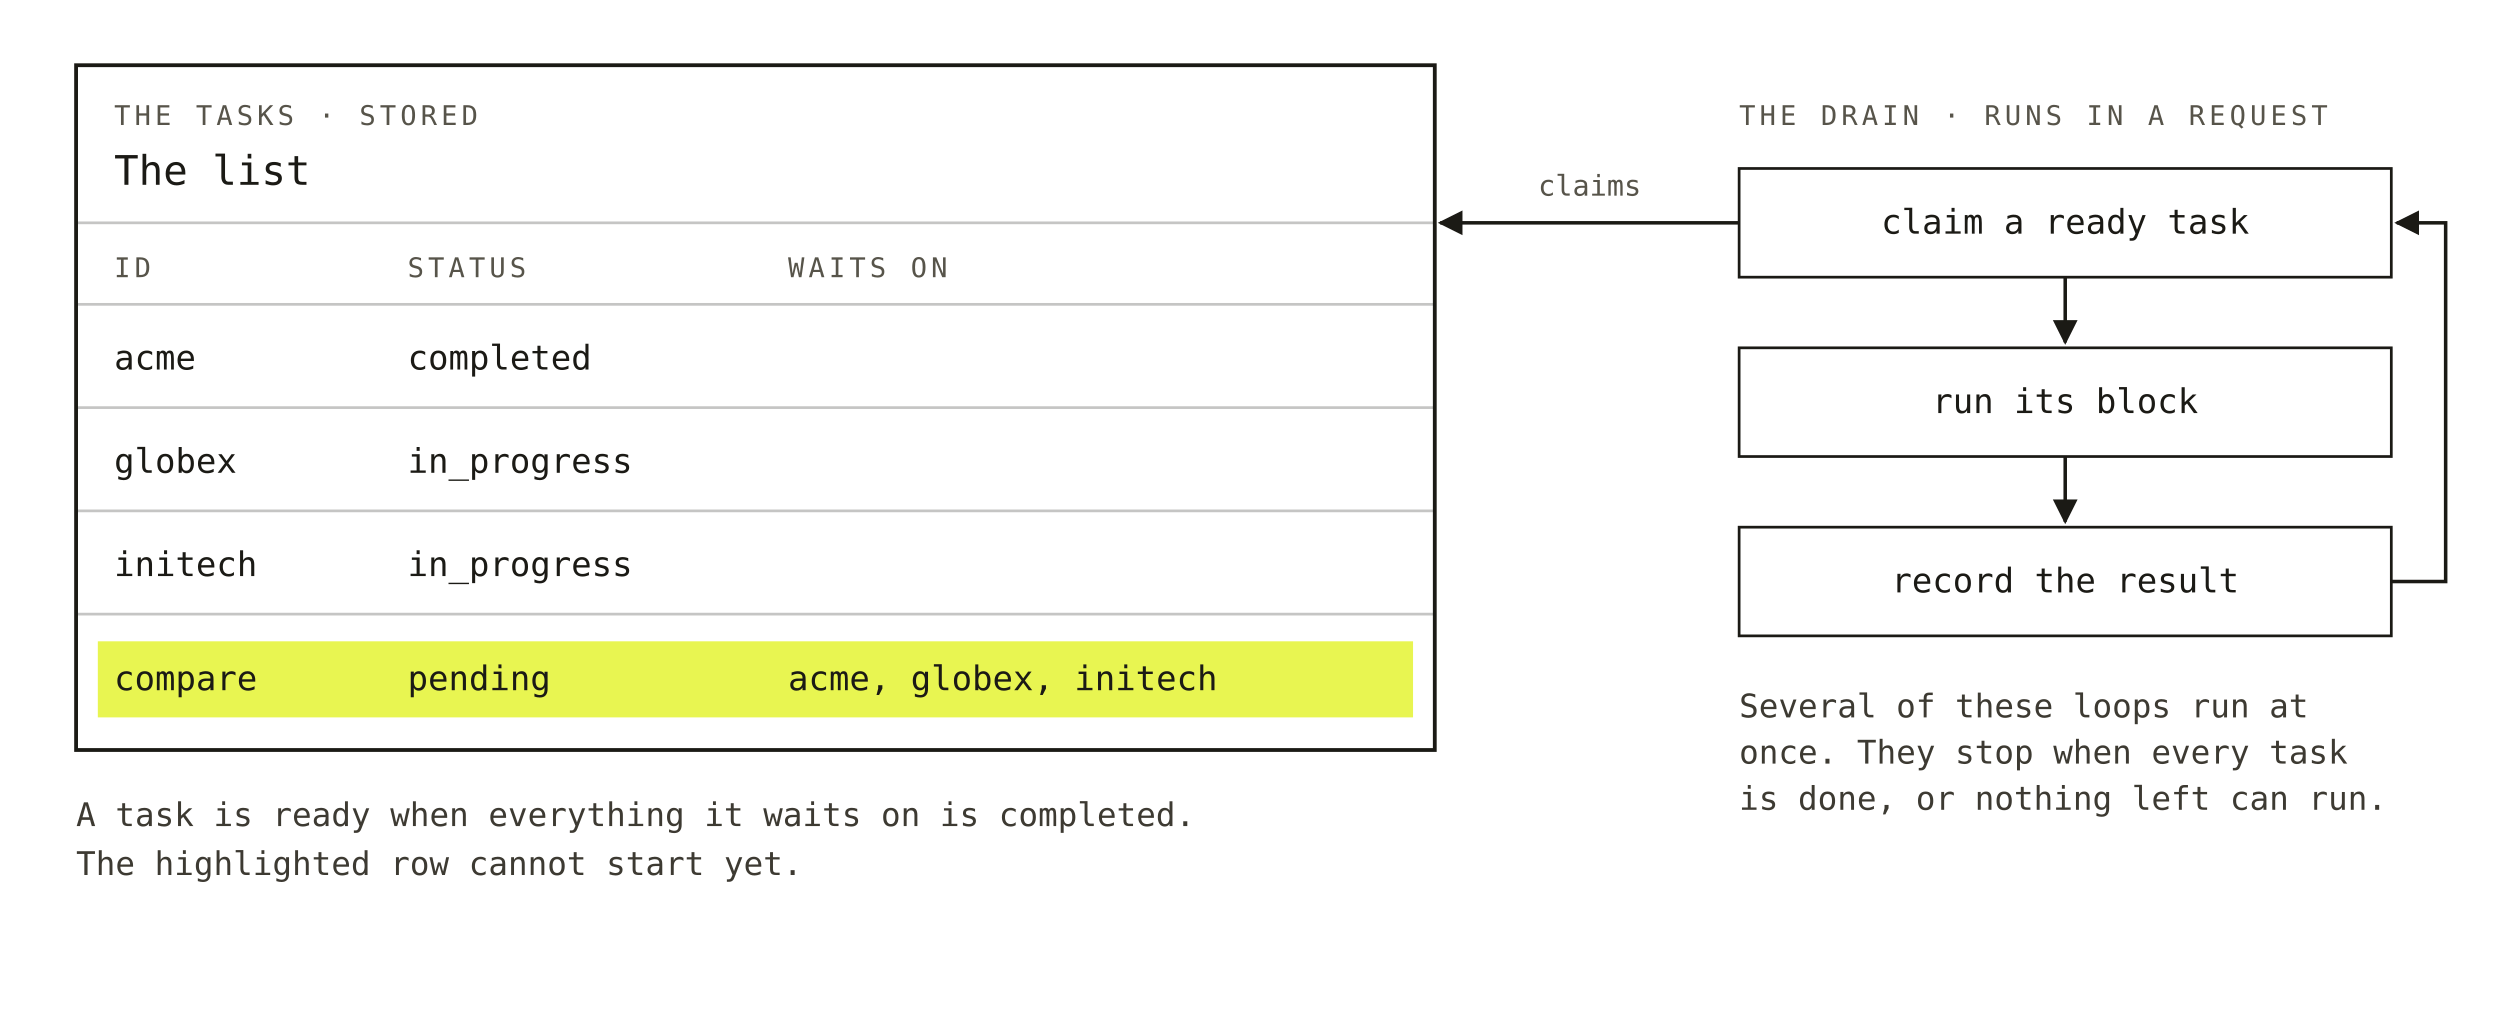
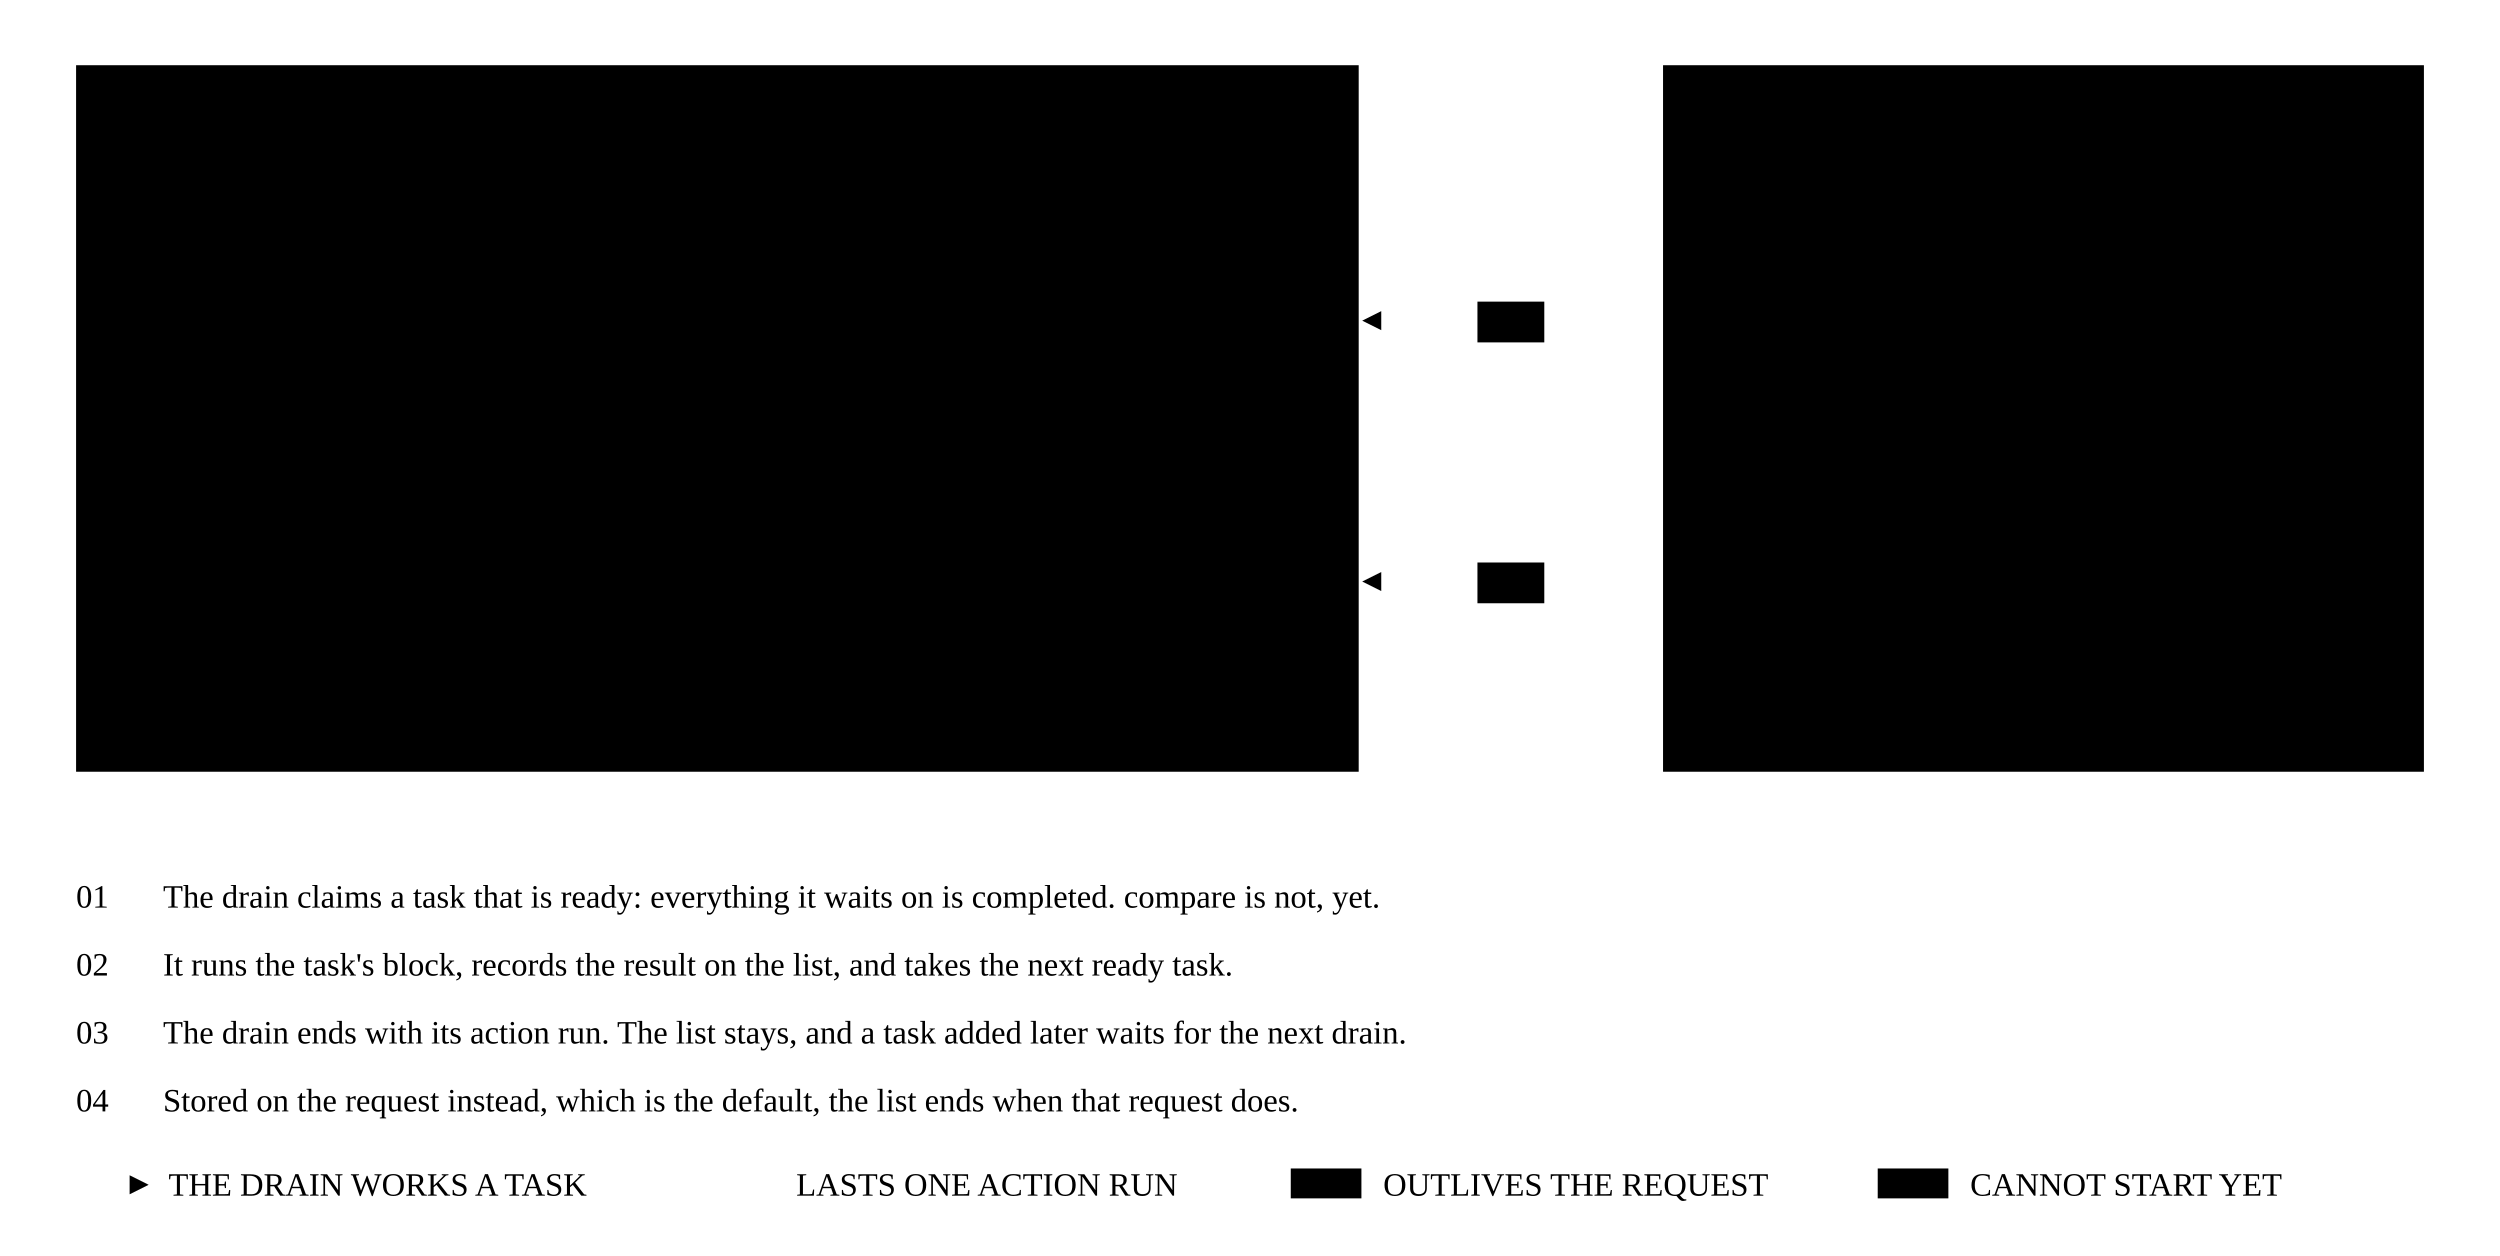
- <svg xmlns="http://www.w3.org/2000/svg" viewBox="0 0 920 372">
-   <style>
- /* Standalone fallback (GitHub, a file viewer). On the docs site the page's own
-    .drawing rules are more specific and win, so the figure follows the site theme. */
- .solid{fill:none;stroke:#1b1a15;stroke-width:1.4}.dash{fill:none;stroke:#1b1a15;stroke-width:1.4;stroke-dasharray:5 4}
- .ln{fill:none;stroke:#1b1a15;stroke-width:1.3}.thin{fill:none;stroke:#1b1a15;stroke-width:1}
- .hi{fill:none;stroke:rgba(27,26,21,.25);stroke-width:1}.hatch-line{stroke:rgba(27,26,21,.45);stroke-width:1}
- .ground{fill:#f0ece1}.ink{fill:#1b1a15}.hl{fill:#e8f551}
- text{font-family:"IBM Plex Mono",ui-monospace,SFMono-Regular,Menlo,monospace;font-weight:500;fill:#3d3a32}
- .lb{font-size:10px;letter-spacing:1.5px;fill:#57544a}.nm{font-size:15px;fill:#1b1a15}.sub{font-size:10.5px;fill:#57544a}
- .c{font-size:12.5px;fill:#1b1a15}.t{font-size:12px;fill:#3d3a32}text.on-hl{fill:#1b1a15}
- @media (prefers-color-scheme:dark){
- .solid,.dash,.ln,.thin{stroke:#ece7da}.hi{stroke:rgba(236,231,218,.25)}.hatch-line{stroke:rgba(236,231,218,.45)}
- .ground{fill:#16150f}.ink{fill:#ece7da}text{fill:#cbc5b5}.lb,.sub{fill:#a6a08f}.nm,.c{fill:#ece7da}.t{fill:#cbc5b5}text.on-hl{fill:#1b1a15}}
- </style>
+ <svg xmlns="http://www.w3.org/2000/svg" viewBox="0 0 920 462">
  <defs>
    <pattern id="hatch" width="5" height="5" patternUnits="userSpaceOnUse" patternTransform="rotate(45)">
      <line class="hatch-line" x1="0" y1="0" x2="0" y2="5" />
    </pattern>
    <marker id="ah" viewBox="0 0 10 10" refX="9" refY="5" markerWidth="7" markerHeight="7" orient="auto-start-reverse">
      <path class="ink" d="M0,0 L10,5 L0,10 z" />
    </marker>
  </defs>
-   <rect class="solid" x="28" y="24" width="500" height="252" />
-   <text class="lb" x="42" y="46">THE TASKS · STORED</text>
-   <text class="nm" x="42" y="68">The list</text>
-   <line class="hi" x1="28" y1="82" x2="528" y2="82" />
-   <text class="lb" x="42" y="102">ID</text>
-   <text class="lb" x="150" y="102">STATUS</text>
-   <text class="lb" x="290" y="102">WAITS ON</text>
-   <line class="hi" x1="28" y1="112" x2="528" y2="112" />
-   <text class="c" x="42" y="136">acme</text>
-   <text class="c" x="150" y="136">completed</text>
-   <line class="hi" x1="28" y1="150" x2="528" y2="150" />
-   <text class="c" x="42" y="174">globex</text>
-   <text class="c" x="150" y="174">in_progress</text>
-   <line class="hi" x1="28" y1="188" x2="528" y2="188" />
-   <text class="c" x="42" y="212">initech</text>
-   <text class="c" x="150" y="212">in_progress</text>
-   <line class="hi" x1="28" y1="226" x2="528" y2="226" />
-   <rect class="hl" x="36" y="236" width="484" height="28" />
-   <text class="c on-hl" x="42" y="254">compare</text>
-   <text class="c on-hl" x="150" y="254">pending</text>
-   <text class="c on-hl" x="290" y="254">acme, globex, initech</text>
-   <text class="t" x="28" y="304">A task is ready when everything it waits on is completed.</text>
-   <text class="t" x="28" y="322">The highlighted row cannot start yet.</text>
-   <text class="lb" x="640" y="46">THE DRAIN · RUNS IN A REQUEST</text>
-   <rect class="thin" x="640" y="62" width="240" height="40" />
-   <text class="c" x="760" y="86" text-anchor="middle">claim a ready task</text>
-   <line class="ln" x1="760" y1="102" x2="760" y2="126" marker-end="url(#ah)" />
-   <rect class="thin" x="640" y="128" width="240" height="40" />
-   <text class="c" x="760" y="152" text-anchor="middle">run its block</text>
-   <line class="ln" x1="760" y1="168" x2="760" y2="192" marker-end="url(#ah)" />
-   <rect class="thin" x="640" y="194" width="240" height="40" />
-   <text class="c" x="760" y="218" text-anchor="middle">record the result</text>
-   <path class="ln" d="M880 214 H900 V82 H882" marker-end="url(#ah)" />
-   <line class="ln" x1="640" y1="82" x2="530" y2="82" marker-end="url(#ah)" />
-   <text class="sub" x="585" y="72" text-anchor="middle">claims</text>
-   <text class="t" x="640" y="264">Several of these loops run at</text>
-   <text class="t" x="640" y="281">once. They stop when every task</text>
-   <text class="t" x="640" y="298">is done, or nothing left can run.</text>
+   <rect fill="url(#hatch)" x="28" y="24" width="472" height="10" />
+   <line class="thin" x1="28" y1="34.5" x2="500" y2="34.5" />
+   <rect class="solid" x="28" y="24" width="472" height="260" />
+   <text class="lb" x="42" y="56">THE TASKS · STORED ON A RESOURCE</text>
+   <text class="nm" x="42" y="78">The list</text>
+   <line class="hi" x1="28" y1="92" x2="500" y2="92" />
+   <text class="lb" x="42" y="112">ID</text>
+   <text class="lb" x="140" y="112">STATUS</text>
+   <text class="lb" x="270" y="112">WAITS ON</text>
+   <line class="hi" x1="28" y1="122" x2="500" y2="122" />
+   <text class="c" x="42" y="146">acme</text>
+   <text class="c" x="140" y="146">completed</text>
+   <line class="hi" x1="28" y1="160" x2="500" y2="160" />
+   <text class="c" x="42" y="184">globex</text>
+   <text class="c" x="140" y="184">in_progress</text>
+   <line class="hi" x1="28" y1="198" x2="500" y2="198" />
+   <text class="c" x="42" y="222">initech</text>
+   <text class="c" x="140" y="222">in_progress</text>
+   <line class="hi" x1="28" y1="236" x2="500" y2="236" />
+   <rect class="hl" x="36" y="246" width="456" height="28" />
+   <text class="c on-hl" x="42" y="264">compare</text>
+   <text class="c on-hl" x="140" y="264">pending</text>
+   <text class="c on-hl" x="270" y="264">acme, globex, initech</text>
+   <rect class="dash" x="612" y="24" width="280" height="260" />
+   <text class="lb" x="626" y="56">THE DRAIN · RUNS IN A REQUEST</text>
+   <text class="c" x="626" y="78">board.drain</text>
+   <line class="hi" x1="612" y1="92" x2="892" y2="92" />
+   <text class="c" x="626" y="122">claim a ready task</text>
+   <line class="hi" x1="612" y1="140" x2="892" y2="140" />
+   <text class="c" x="626" y="170">run its block</text>
+   <line class="hi" x1="612" y1="188" x2="892" y2="188" />
+   <text class="c" x="626" y="218">record the result</text>
+   <line class="hi" x1="612" y1="236" x2="892" y2="236" />
+   <text class="sub" x="626" y="264">then again, until nothing is ready</text>
+   <line class="ln" x1="612" y1="118" x2="502" y2="118" marker-end="url(#ah)" />
+   <rect class="ground" x="543.7" y="111" width="24.6" height="15" />
+   <text class="plate" x="556" y="122" text-anchor="middle">01</text>
+   <line class="ln" x1="612" y1="214" x2="502" y2="214" marker-end="url(#ah)" />
+   <rect class="ground" x="543.7" y="207" width="24.6" height="15" />
+   <text class="plate" x="556" y="218" text-anchor="middle">02</text>
+   <line class="hi" x1="0" y1="308" x2="920" y2="308" />
+   <text class="n" x="28" y="334">01</text>
+   <text class="t" x="60" y="334">The drain claims a task that is ready: everything it waits on is completed. compare is not, yet.</text>
+   <text class="n" x="28" y="359">02</text>
+   <text class="t" x="60" y="359">It runs the task's block, records the result on the list, and takes the next ready task.</text>
+   <text class="n" x="28" y="384">03</text>
+   <text class="t" x="60" y="384">The drain ends with its action run. The list stays, and a task added later waits for the next drain.</text>
+   <text class="n" x="28" y="409">04</text>
+   <text class="t" x="60" y="409">Stored on the request instead, which is the default, the list ends when that request does.</text>
+   <g id="key">
+     <line class="ln" x1="28" y1="436" x2="54" y2="436" marker-end="url(#ah)" />
+     <text class="lb" x="62" y="440">THE DRAIN WORKS A TASK</text>
+     <line class="dash" x1="259" y1="436" x2="285" y2="436" />
+     <text class="lb" x="293" y="440">LASTS ONE ACTION RUN</text>
+     <rect fill="url(#hatch)" x="475" y="430" width="26" height="11" />
+     <rect class="thin" x="475" y="430" width="26" height="11" />
+     <text class="lb" x="509" y="440">OUTLIVES THE REQUEST</text>
+     <rect class="hl" x="691" y="430" width="26" height="11" />
+     <text class="lb" x="725" y="440">CANNOT START YET</text>
+   </g>
</svg>
